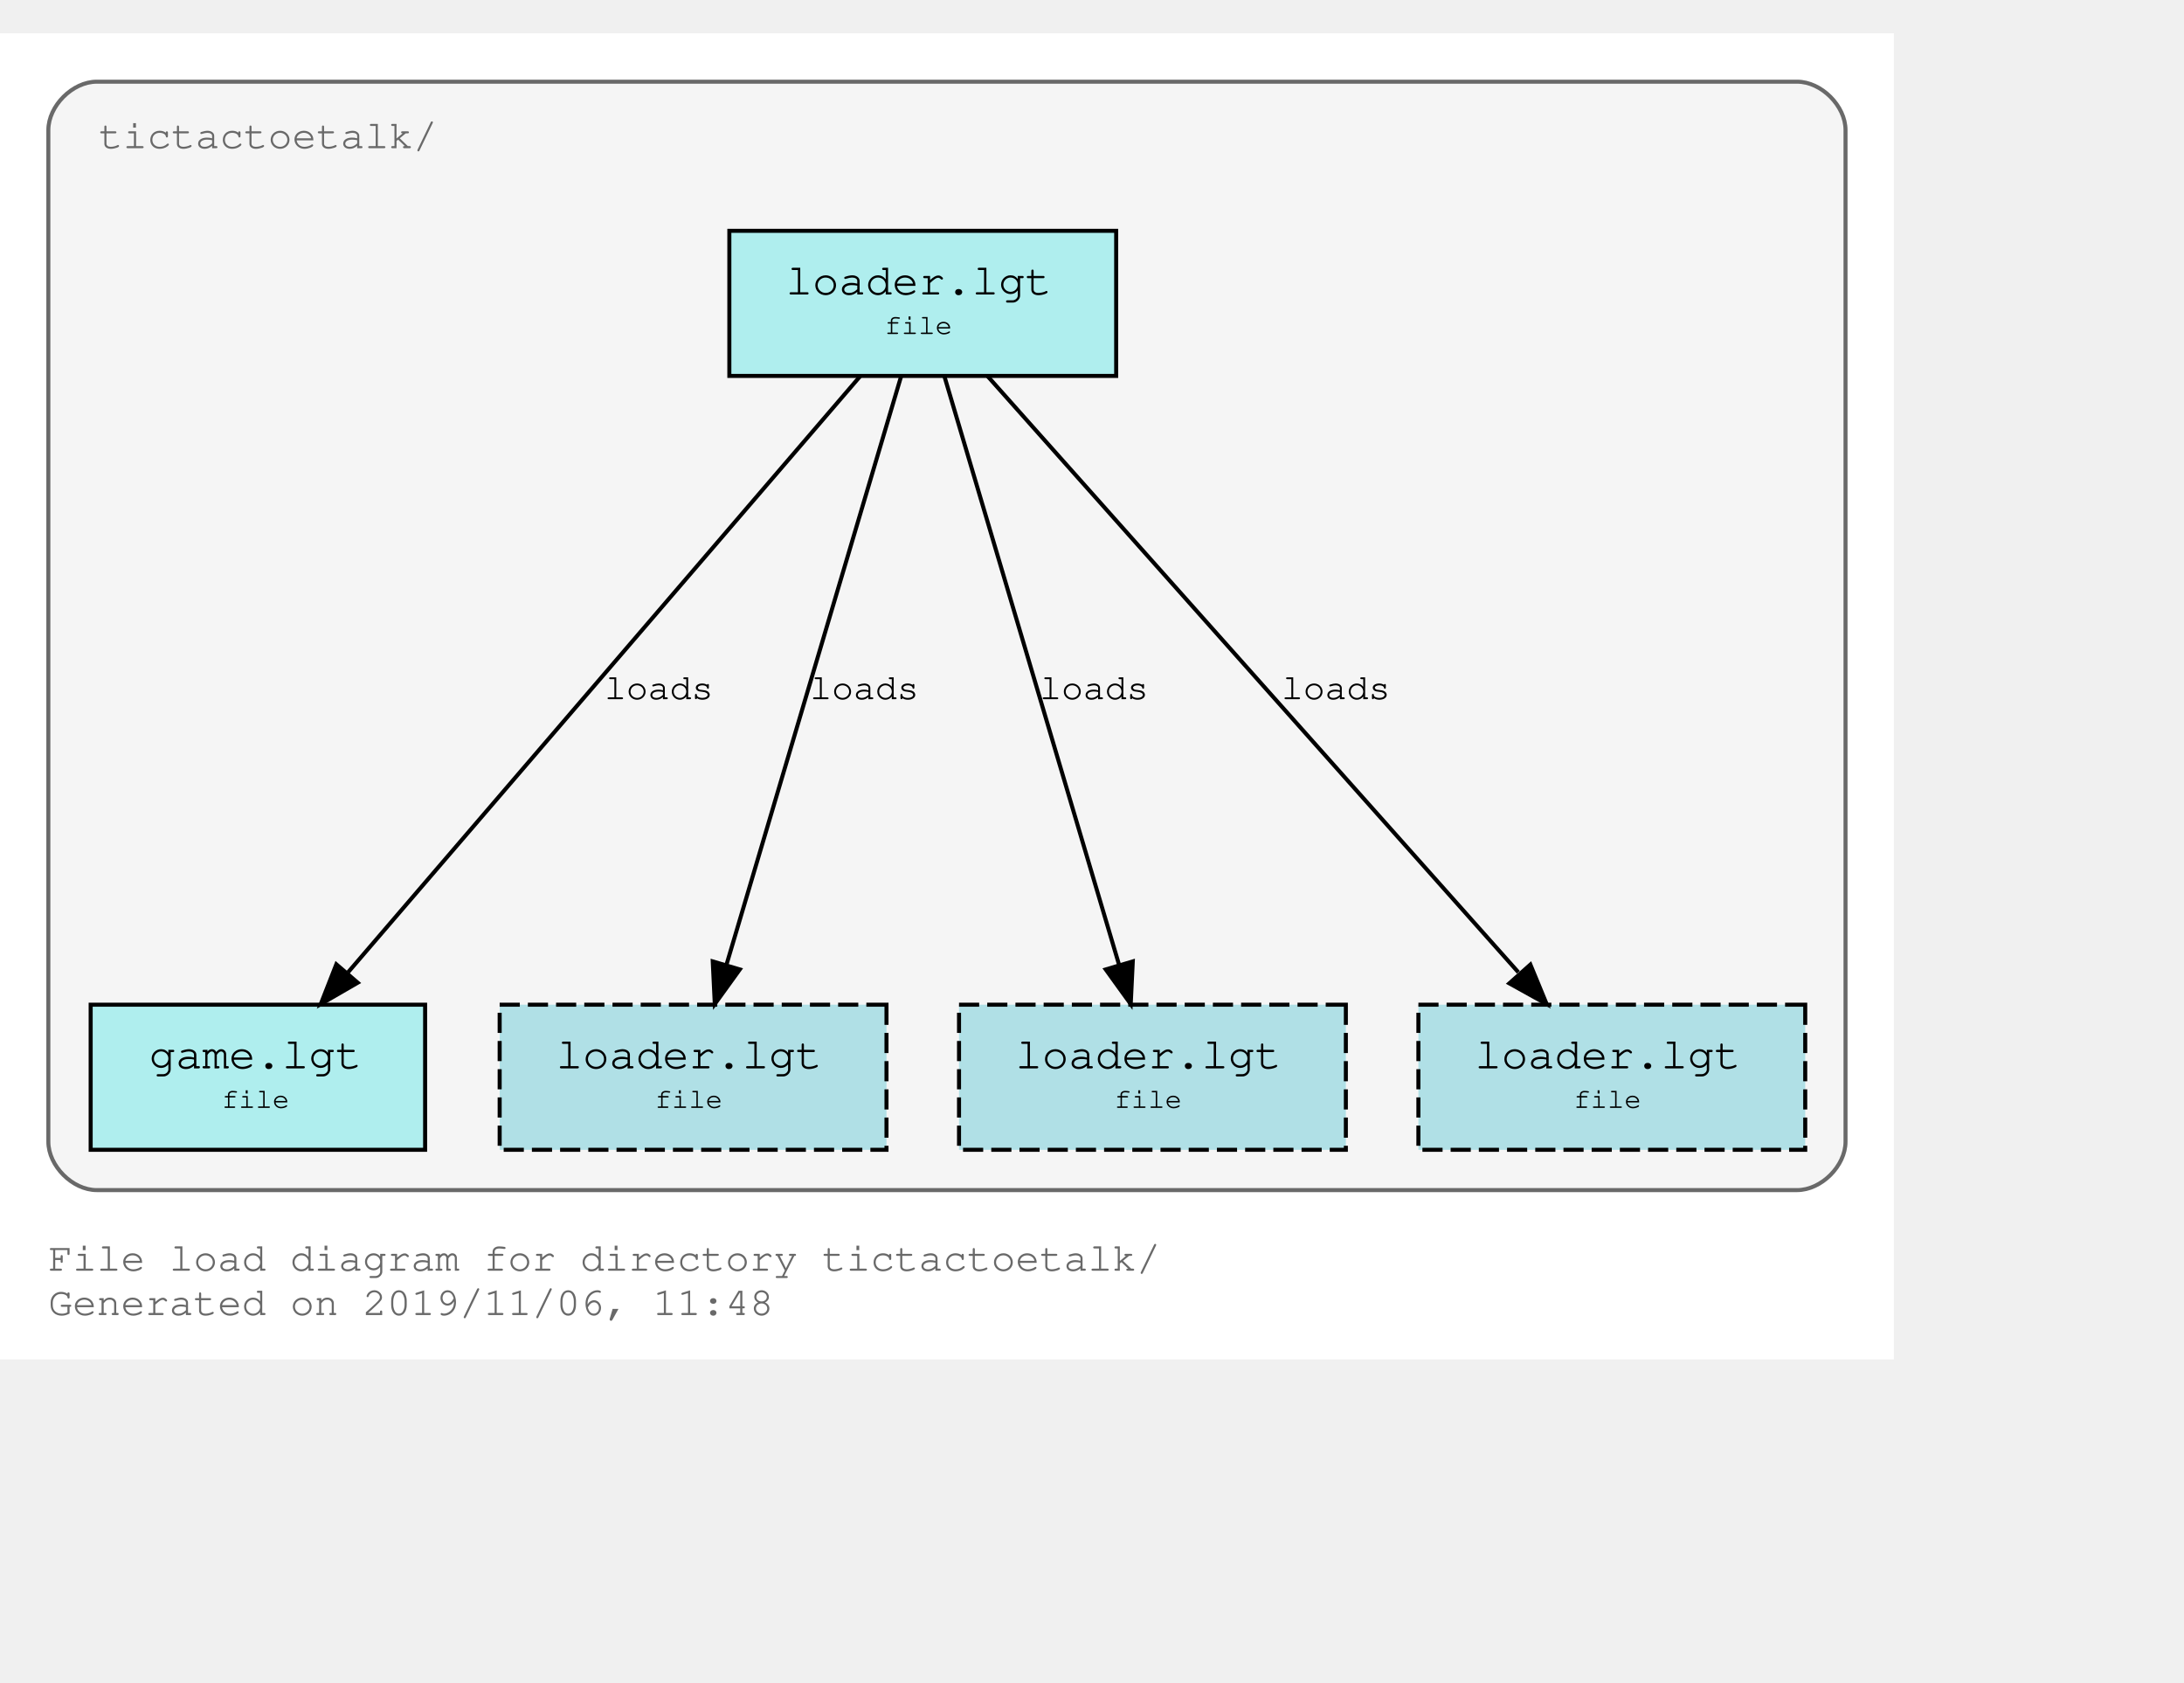
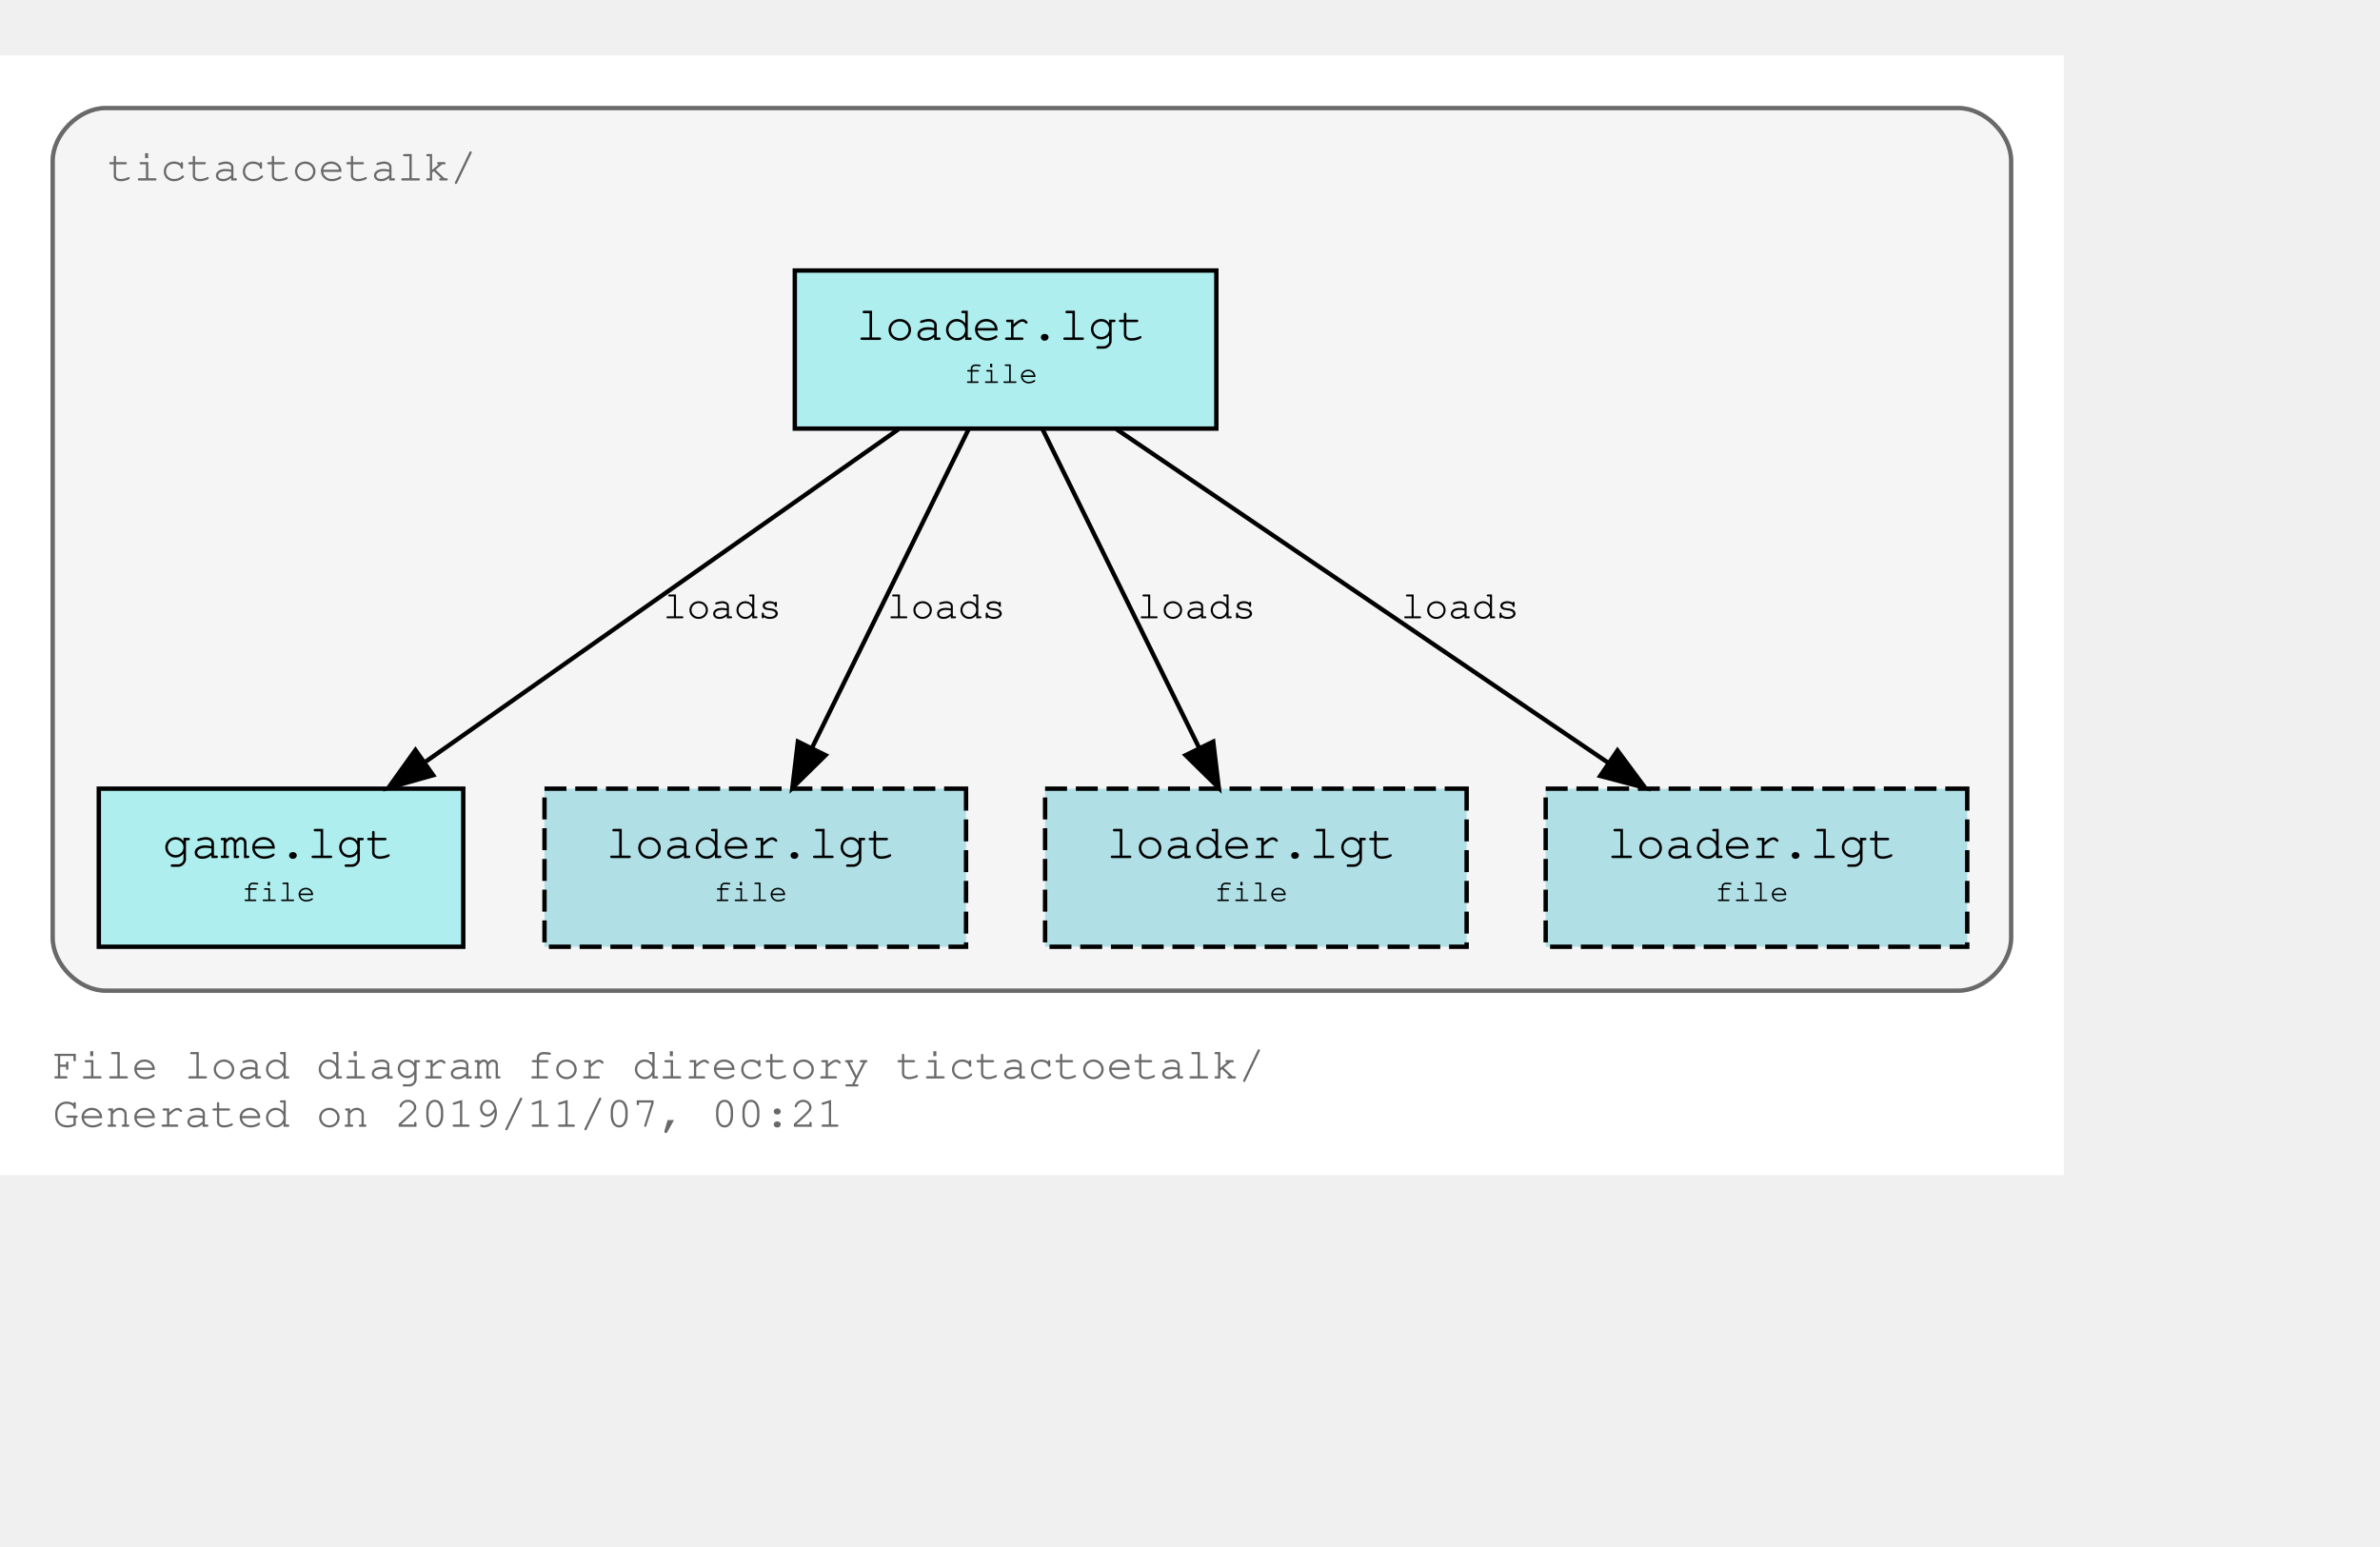
- <svg xmlns="http://www.w3.org/2000/svg" xmlns:xlink="http://www.w3.org/1999/xlink" width="614pt" height="473pt" viewBox="72.00 72.00 542.00 401.00">
-   <g id="graph0" class="graph" transform="scale(1 1) rotate(0) translate(76 397)">
-     <polygon fill="#ffffff" stroke="transparent" points="-4,4 -4,-325 466,-325 466,4 -4,4" />
-     <text text-anchor="start" x="8" y="-18" font-family="Courier,monospace" font-size="10.00" fill="#696969">File load diagram for directory tictactoetalk/</text>
-     <text text-anchor="start" x="8" y="-7" font-family="Courier,monospace" font-size="10.00" fill="#696969">Generated on 2019/11/06, 11:48</text>
+ <svg xmlns="http://www.w3.org/2000/svg" xmlns:xlink="http://www.w3.org/1999/xlink" width="614pt" height="399pt" viewBox="72.00 72.00 542.00 327.00">
+   <g id="graph0" class="graph" transform="scale(1 1) rotate(0) translate(76 323)">
+     <polygon fill="white" stroke="transparent" points="-4,4 -4,-251 466,-251 466,4 -4,4" />
+     <text text-anchor="start" x="8" y="-18" font-family="Courier,monospace" font-size="10.00" fill="dimgray">File load diagram for directory tictactoetalk/</text>
+     <text text-anchor="start" x="8" y="-7" font-family="Courier,monospace" font-size="10.00" fill="dimgray">Generated on 2019/11/07, 00:21</text>
    <g id="clust1" class="cluster">
      <g id="a_clust1">
        <a xlink:title="tictactoetalk/">
-           <path fill="#f5f5f5" stroke="#696969" d="M20,-38C20,-38 442,-38 442,-38 448,-38 454,-44 454,-50 454,-50 454,-301 454,-301 454,-307 448,-313 442,-313 442,-313 20,-313 20,-313 14,-313 8,-307 8,-301 8,-301 8,-50 8,-50 8,-44 14,-38 20,-38" />
-           <text text-anchor="start" x="20.5" y="-296.5" font-family="Courier,monospace" font-size="10.00" fill="#696969">tictactoetalk/</text>
+           <path fill="whitesmoke" stroke="dimgray" d="M20,-38C20,-38 442,-38 442,-38 448,-38 454,-44 454,-50 454,-50 454,-227 454,-227 454,-233 448,-239 442,-239 442,-239 20,-239 20,-239 14,-239 8,-233 8,-227 8,-227 8,-50 8,-50 8,-44 14,-38 20,-38" />
+           <text text-anchor="start" x="20.5" y="-222.5" font-family="Courier,monospace" font-size="10.00" fill="dimgray">tictactoetalk/</text>
        </a>
      </g>
    </g>
    <g id="node1" class="node">
      <g id="a_node1">
        <a xlink:title="tictactoetalk/loader.lgt">
-           <polygon fill="#afeeee" stroke="#000000" points="273,-276 177,-276 177,-240 273,-240 273,-276" />
-           <text text-anchor="start" x="185" y="-260.8" font-family="Courier,monospace" font-size="9.00" fill="#000000"> </text>
-           <text text-anchor="start" x="191" y="-260.2" font-family="Courier,monospace" font-size="11.00" fill="#000000">loader.lgt</text>
-           <text text-anchor="start" x="259" y="-260.8" font-family="Courier,monospace" font-size="9.00" fill="#000000"> </text>
-           <text text-anchor="start" x="185" y="-249.8" font-family="Courier,monospace" font-size="9.00" fill="#000000"> </text>
-           <text text-anchor="start" x="215.5" y="-250.4" font-family="Courier,monospace" font-size="7.00" fill="#000000">file</text>
-           <text text-anchor="start" x="259" y="-249.8" font-family="Courier,monospace" font-size="9.00" fill="#000000"> </text>
+           <polygon fill="paleturquoise" stroke="black" points="273,-202 177,-202 177,-166 273,-166 273,-202" />
+           <text text-anchor="start" x="185" y="-186.8" font-family="Courier,monospace" font-size="9.00"> </text>
+           <text text-anchor="start" x="191" y="-186.2" font-family="Courier,monospace" font-size="11.00">loader.lgt</text>
+           <text text-anchor="start" x="259" y="-186.8" font-family="Courier,monospace" font-size="9.00"> </text>
+           <text text-anchor="start" x="185" y="-175.8" font-family="Courier,monospace" font-size="9.00"> </text>
+           <text text-anchor="start" x="215.5" y="-176.4" font-family="Courier,monospace" font-size="7.00">file</text>
+           <text text-anchor="start" x="259" y="-175.8" font-family="Courier,monospace" font-size="9.00"> </text>
        </a>
      </g>
    </g>
    <g id="node2" class="node">
      <g id="a_node2">
        <a xlink:title="tictactoetalk/game.lgt">
-           <polygon fill="#afeeee" stroke="#000000" points="101.5,-84 18.5,-84 18.5,-48 101.5,-48 101.5,-84" />
-           <text text-anchor="start" x="27" y="-68.8" font-family="Courier,monospace" font-size="9.00" fill="#000000"> </text>
-           <text text-anchor="start" x="33" y="-68.2" font-family="Courier,monospace" font-size="11.00" fill="#000000">game.lgt</text>
-           <text text-anchor="start" x="88" y="-68.8" font-family="Courier,monospace" font-size="9.00" fill="#000000"> </text>
-           <text text-anchor="start" x="27" y="-57.8" font-family="Courier,monospace" font-size="9.00" fill="#000000"> </text>
-           <text text-anchor="start" x="51" y="-58.4" font-family="Courier,monospace" font-size="7.00" fill="#000000">file</text>
-           <text text-anchor="start" x="88" y="-57.8" font-family="Courier,monospace" font-size="9.00" fill="#000000"> </text>
+           <polygon fill="paleturquoise" stroke="black" points="101.5,-84 18.5,-84 18.5,-48 101.5,-48 101.5,-84" />
+           <text text-anchor="start" x="27" y="-68.8" font-family="Courier,monospace" font-size="9.00"> </text>
+           <text text-anchor="start" x="33" y="-68.2" font-family="Courier,monospace" font-size="11.00">game.lgt</text>
+           <text text-anchor="start" x="88" y="-68.8" font-family="Courier,monospace" font-size="9.00"> </text>
+           <text text-anchor="start" x="27" y="-57.8" font-family="Courier,monospace" font-size="9.00"> </text>
+           <text text-anchor="start" x="51" y="-58.4" font-family="Courier,monospace" font-size="7.00">file</text>
+           <text text-anchor="start" x="88" y="-57.8" font-family="Courier,monospace" font-size="9.00"> </text>
        </a>
      </g>
    </g>
    <g id="edge4" class="edge">
-       <path fill="none" stroke="#000000" d="M209.477,-239.937C180.118,-205.774 116.36,-131.582 82.378,-92.04" />
-       <polygon fill="#000000" stroke="#000000" points="84.774,-89.458 75.602,-84.155 79.465,-94.02 84.774,-89.458" />
+       <path fill="none" stroke="black" d="M200.65,-165.88C172.14,-145.84 124.76,-112.53 92.97,-90.18" />
+       <polygon fill="black" stroke="black" points="94.64,-87.07 84.45,-84.19 90.61,-92.8 94.64,-87.07" />
      <g id="a_edge4-label">
        <a xlink:title="loads">
-           <text text-anchor="middle" x="159.5" y="-159.8" font-family="Courier,monospace" font-size="9.00" fill="#000000">loads</text>
+           <text text-anchor="middle" x="160.5" y="-122.8" font-family="Courier,monospace" font-size="9.00">loads</text>
        </a>
      </g>
    </g>
    <g id="node3" class="node">
      <g id="a_node3">
        <a xlink:title="logtalk/library/types/loader.lgt">
-           <polygon fill="#b0e0e6" stroke="#000000" stroke-dasharray="5,2" points="216,-84 120,-84 120,-48 216,-48 216,-84" />
-           <text text-anchor="start" x="128" y="-68.8" font-family="Courier,monospace" font-size="9.00" fill="#000000"> </text>
-           <text text-anchor="start" x="134" y="-68.2" font-family="Courier,monospace" font-size="11.00" fill="#000000">loader.lgt</text>
-           <text text-anchor="start" x="202" y="-68.8" font-family="Courier,monospace" font-size="9.00" fill="#000000"> </text>
-           <text text-anchor="start" x="128" y="-57.8" font-family="Courier,monospace" font-size="9.00" fill="#000000"> </text>
-           <text text-anchor="start" x="158.5" y="-58.4" font-family="Courier,monospace" font-size="7.00" fill="#000000">file</text>
-           <text text-anchor="start" x="202" y="-57.8" font-family="Courier,monospace" font-size="9.00" fill="#000000"> </text>
+           <polygon fill="powderblue" stroke="black" stroke-dasharray="5,2" points="216,-84 120,-84 120,-48 216,-48 216,-84" />
+           <text text-anchor="start" x="128" y="-68.8" font-family="Courier,monospace" font-size="9.00"> </text>
+           <text text-anchor="start" x="134" y="-68.2" font-family="Courier,monospace" font-size="11.00">loader.lgt</text>
+           <text text-anchor="start" x="202" y="-68.8" font-family="Courier,monospace" font-size="9.00"> </text>
+           <text text-anchor="start" x="128" y="-57.8" font-family="Courier,monospace" font-size="9.00"> </text>
+           <text text-anchor="start" x="158.5" y="-58.4" font-family="Courier,monospace" font-size="7.00">file</text>
+           <text text-anchor="start" x="202" y="-57.8" font-family="Courier,monospace" font-size="9.00"> </text>
        </a>
      </g>
    </g>
    <g id="edge1" class="edge">
-       <path fill="none" stroke="#000000" d="M219.638,-239.937C209.644,-206.274 188.112,-133.746 176.253,-93.799" />
-       <polygon fill="#000000" stroke="#000000" points="179.591,-92.745 173.39,-84.155 172.881,-94.737 179.591,-92.745" />
+       <path fill="none" stroke="black" d="M216.59,-165.88C207.2,-146.78 191.9,-115.63 180.97,-93.4" />
+       <polygon fill="black" stroke="black" points="184,-91.62 176.45,-84.19 177.71,-94.71 184,-91.62" />
      <g id="a_edge1-label">
        <a xlink:title="loads">
-           <text text-anchor="middle" x="210.5" y="-159.8" font-family="Courier,monospace" font-size="9.00" fill="#000000">loads</text>
+           <text text-anchor="middle" x="211.5" y="-122.8" font-family="Courier,monospace" font-size="9.00">loads</text>
        </a>
      </g>
    </g>
    <g id="node4" class="node">
      <g id="a_node4">
        <a xlink:title="logtalk/library/meta/loader.lgt">
-           <polygon fill="#b0e0e6" stroke="#000000" stroke-dasharray="5,2" points="330,-84 234,-84 234,-48 330,-48 330,-84" />
-           <text text-anchor="start" x="242" y="-68.8" font-family="Courier,monospace" font-size="9.00" fill="#000000"> </text>
-           <text text-anchor="start" x="248" y="-68.2" font-family="Courier,monospace" font-size="11.00" fill="#000000">loader.lgt</text>
-           <text text-anchor="start" x="316" y="-68.8" font-family="Courier,monospace" font-size="9.00" fill="#000000"> </text>
-           <text text-anchor="start" x="242" y="-57.8" font-family="Courier,monospace" font-size="9.00" fill="#000000"> </text>
-           <text text-anchor="start" x="272.5" y="-58.4" font-family="Courier,monospace" font-size="7.00" fill="#000000">file</text>
-           <text text-anchor="start" x="316" y="-57.8" font-family="Courier,monospace" font-size="9.00" fill="#000000"> </text>
+           <polygon fill="powderblue" stroke="black" stroke-dasharray="5,2" points="330,-84 234,-84 234,-48 330,-48 330,-84" />
+           <text text-anchor="start" x="242" y="-68.8" font-family="Courier,monospace" font-size="9.00"> </text>
+           <text text-anchor="start" x="248" y="-68.2" font-family="Courier,monospace" font-size="11.00">loader.lgt</text>
+           <text text-anchor="start" x="316" y="-68.8" font-family="Courier,monospace" font-size="9.00"> </text>
+           <text text-anchor="start" x="242" y="-57.8" font-family="Courier,monospace" font-size="9.00"> </text>
+           <text text-anchor="start" x="272.5" y="-58.4" font-family="Courier,monospace" font-size="7.00">file</text>
+           <text text-anchor="start" x="316" y="-57.8" font-family="Courier,monospace" font-size="9.00"> </text>
        </a>
      </g>
    </g>
    <g id="edge2" class="edge">
-       <path fill="none" stroke="#000000" d="M230.362,-239.937C240.356,-206.274 261.888,-133.746 273.747,-93.799" />
-       <polygon fill="#000000" stroke="#000000" points="277.12,-94.737 276.61,-84.155 270.409,-92.745 277.12,-94.737" />
+       <path fill="none" stroke="black" d="M233.41,-165.88C242.8,-146.78 258.1,-115.63 269.03,-93.4" />
+       <polygon fill="black" stroke="black" points="272.29,-94.71 273.55,-84.19 266,-91.62 272.29,-94.71" />
      <g id="a_edge2-label">
        <a xlink:title="loads">
-           <text text-anchor="middle" x="267.5" y="-159.8" font-family="Courier,monospace" font-size="9.00" fill="#000000">loads</text>
+           <text text-anchor="middle" x="268.5" y="-122.8" font-family="Courier,monospace" font-size="9.00">loads</text>
        </a>
      </g>
    </g>
    <g id="node5" class="node">
      <g id="a_node5">
        <a xlink:title="logtalk/library/random/loader.lgt">
-           <polygon fill="#b0e0e6" stroke="#000000" stroke-dasharray="5,2" points="444,-84 348,-84 348,-48 444,-48 444,-84" />
-           <text text-anchor="start" x="356" y="-68.8" font-family="Courier,monospace" font-size="9.00" fill="#000000"> </text>
-           <text text-anchor="start" x="362" y="-68.2" font-family="Courier,monospace" font-size="11.00" fill="#000000">loader.lgt</text>
-           <text text-anchor="start" x="430" y="-68.8" font-family="Courier,monospace" font-size="9.00" fill="#000000"> </text>
-           <text text-anchor="start" x="356" y="-57.8" font-family="Courier,monospace" font-size="9.00" fill="#000000"> </text>
-           <text text-anchor="start" x="386.5" y="-58.4" font-family="Courier,monospace" font-size="7.00" fill="#000000">file</text>
-           <text text-anchor="start" x="430" y="-57.8" font-family="Courier,monospace" font-size="9.00" fill="#000000"> </text>
+           <polygon fill="powderblue" stroke="black" stroke-dasharray="5,2" points="444,-84 348,-84 348,-48 444,-48 444,-84" />
+           <text text-anchor="start" x="356" y="-68.8" font-family="Courier,monospace" font-size="9.00"> </text>
+           <text text-anchor="start" x="362" y="-68.2" font-family="Courier,monospace" font-size="11.00">loader.lgt</text>
+           <text text-anchor="start" x="430" y="-68.8" font-family="Courier,monospace" font-size="9.00"> </text>
+           <text text-anchor="start" x="356" y="-57.8" font-family="Courier,monospace" font-size="9.00"> </text>
+           <text text-anchor="start" x="386.5" y="-58.4" font-family="Courier,monospace" font-size="7.00">file</text>
+           <text text-anchor="start" x="430" y="-57.8" font-family="Courier,monospace" font-size="9.00"> </text>
        </a>
      </g>
    </g>
    <g id="edge3" class="edge">
-       <path fill="none" stroke="#000000" d="M241.087,-239.937C271.514,-205.774 337.591,-131.582 372.808,-92.04" />
-       <polygon fill="#000000" stroke="#000000" points="375.794,-93.95 379.831,-84.155 370.566,-89.295 375.794,-93.95" />
+       <path fill="none" stroke="black" d="M250.23,-165.88C279.91,-145.75 329.3,-112.25 362.25,-89.89" />
+       <polygon fill="black" stroke="black" points="364.35,-92.7 370.66,-84.19 360.42,-86.9 364.35,-92.7" />
      <g id="a_edge3-label">
        <a xlink:title="loads">
-           <text text-anchor="middle" x="327.5" y="-159.8" font-family="Courier,monospace" font-size="9.00" fill="#000000">loads</text>
+           <text text-anchor="middle" x="328.5" y="-122.8" font-family="Courier,monospace" font-size="9.00">loads</text>
        </a>
      </g>
    </g>
  </g>
</svg>
